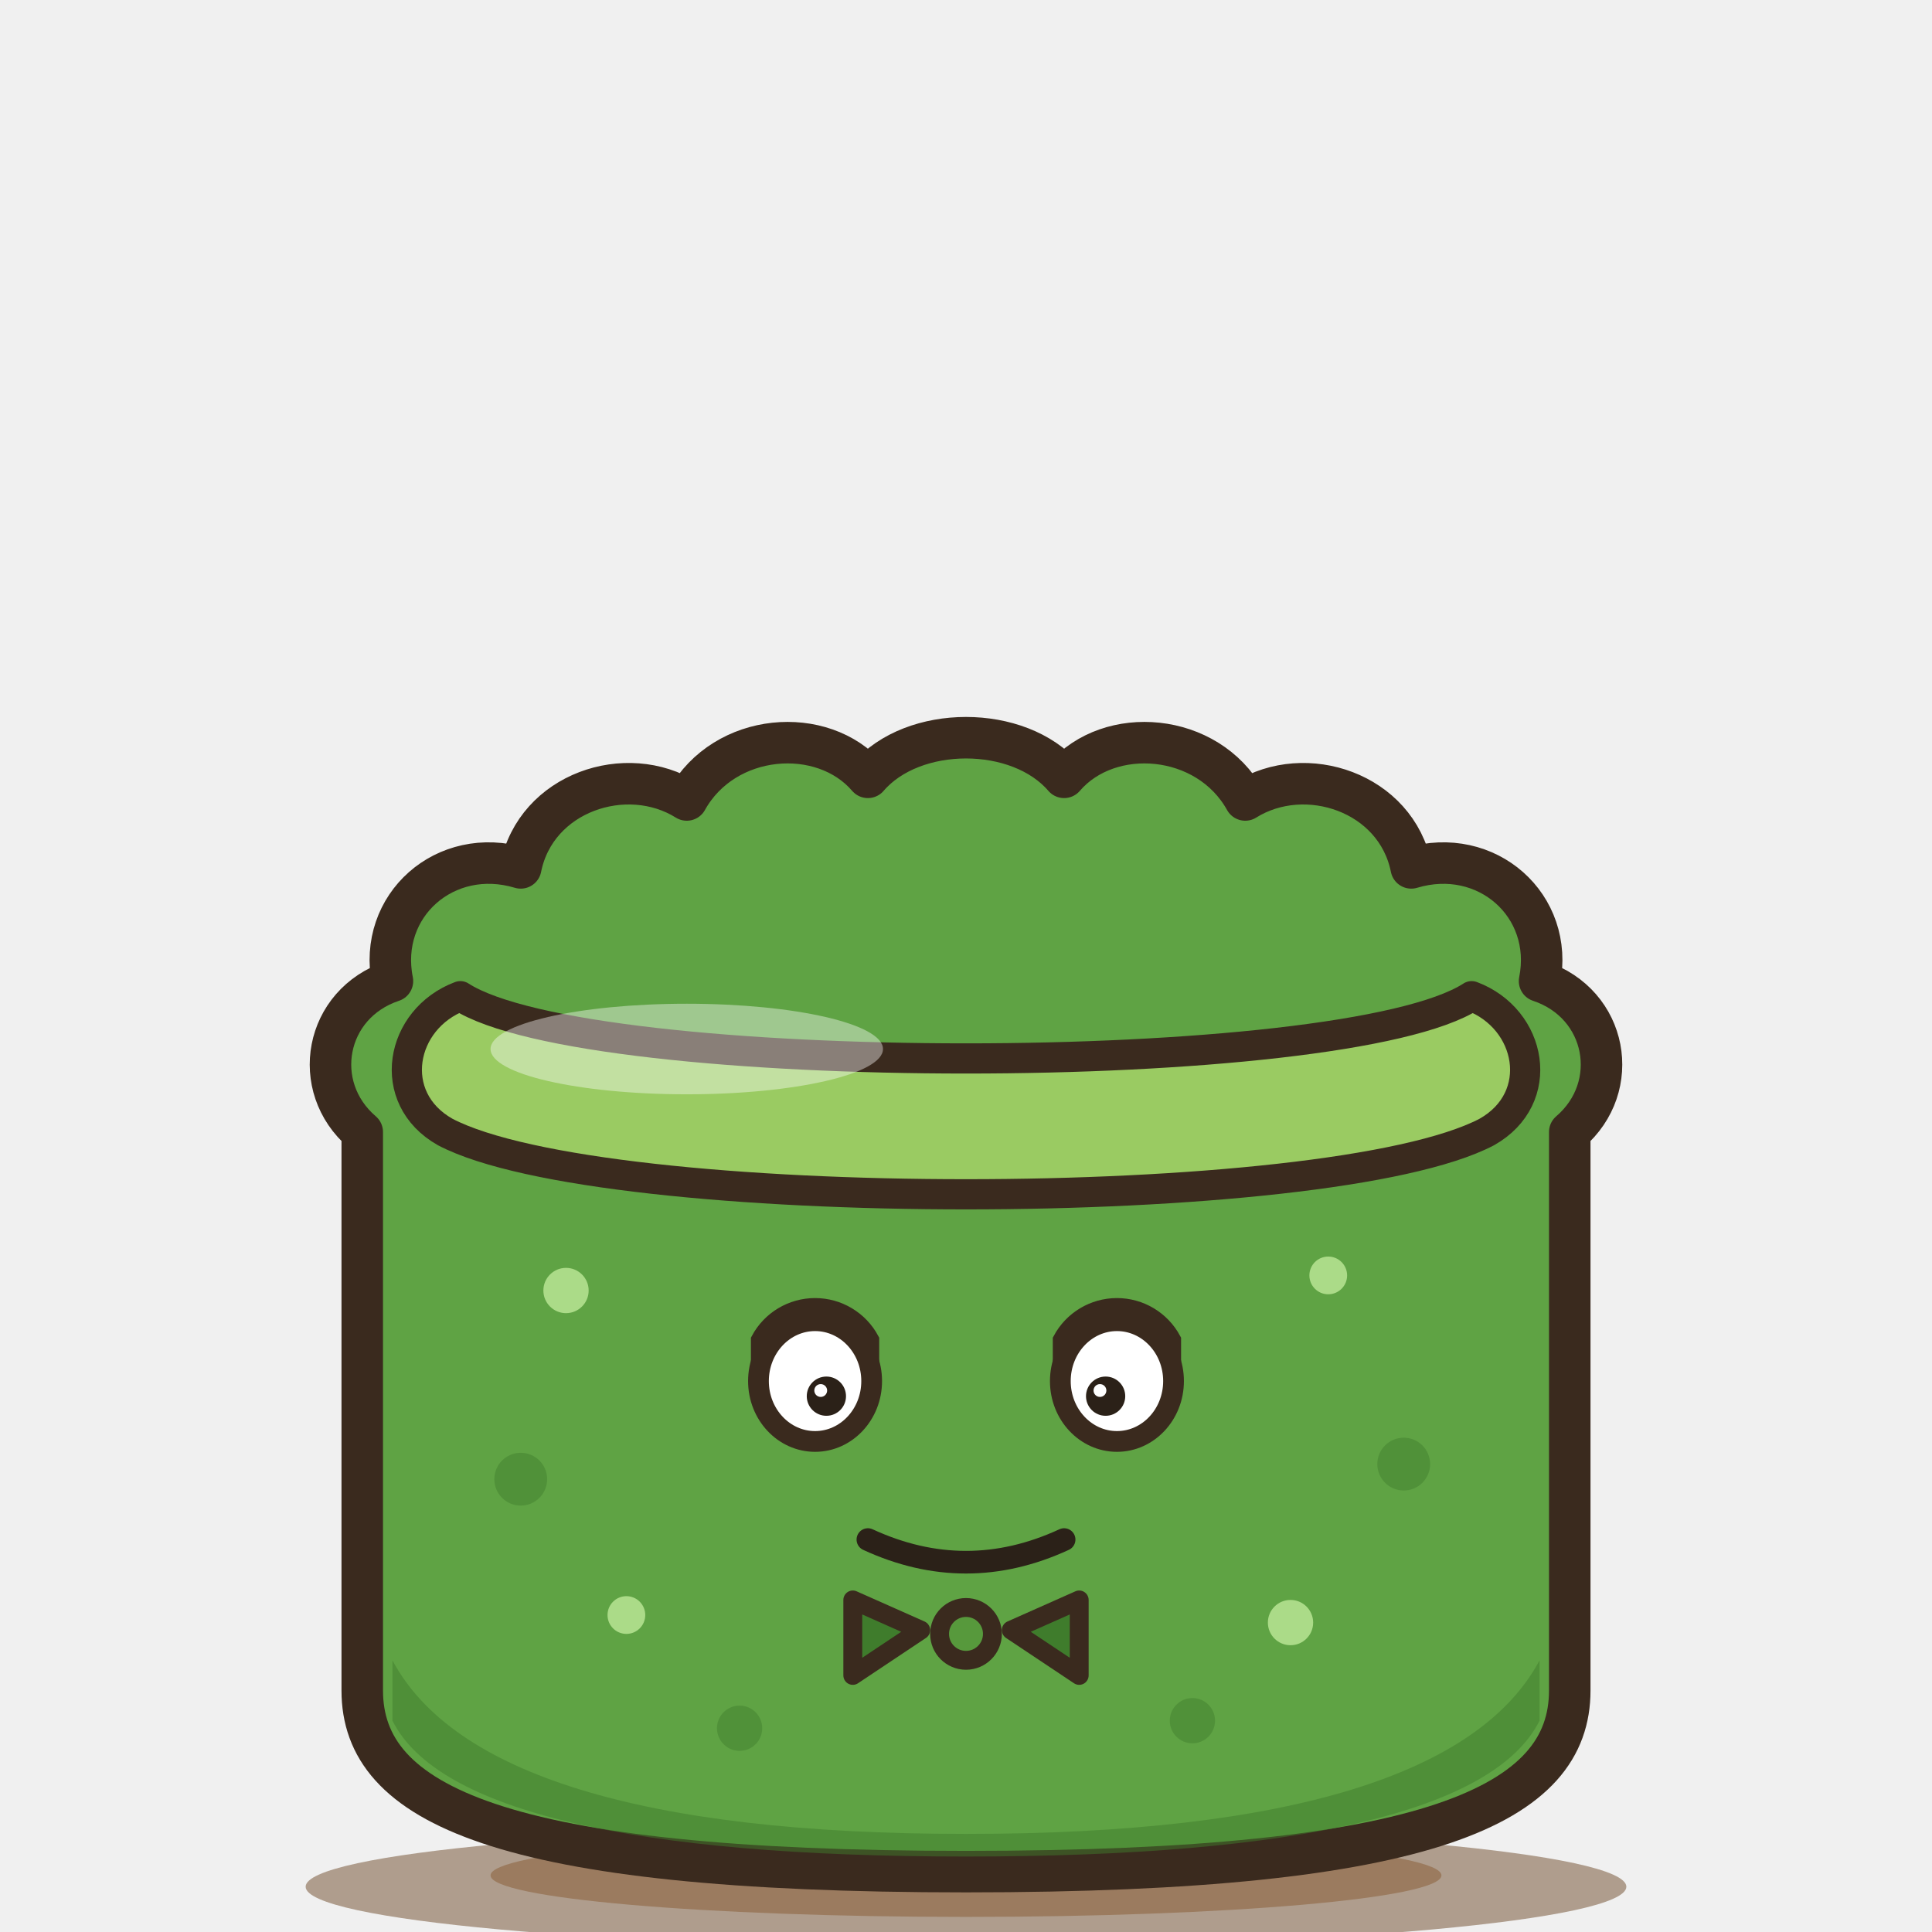
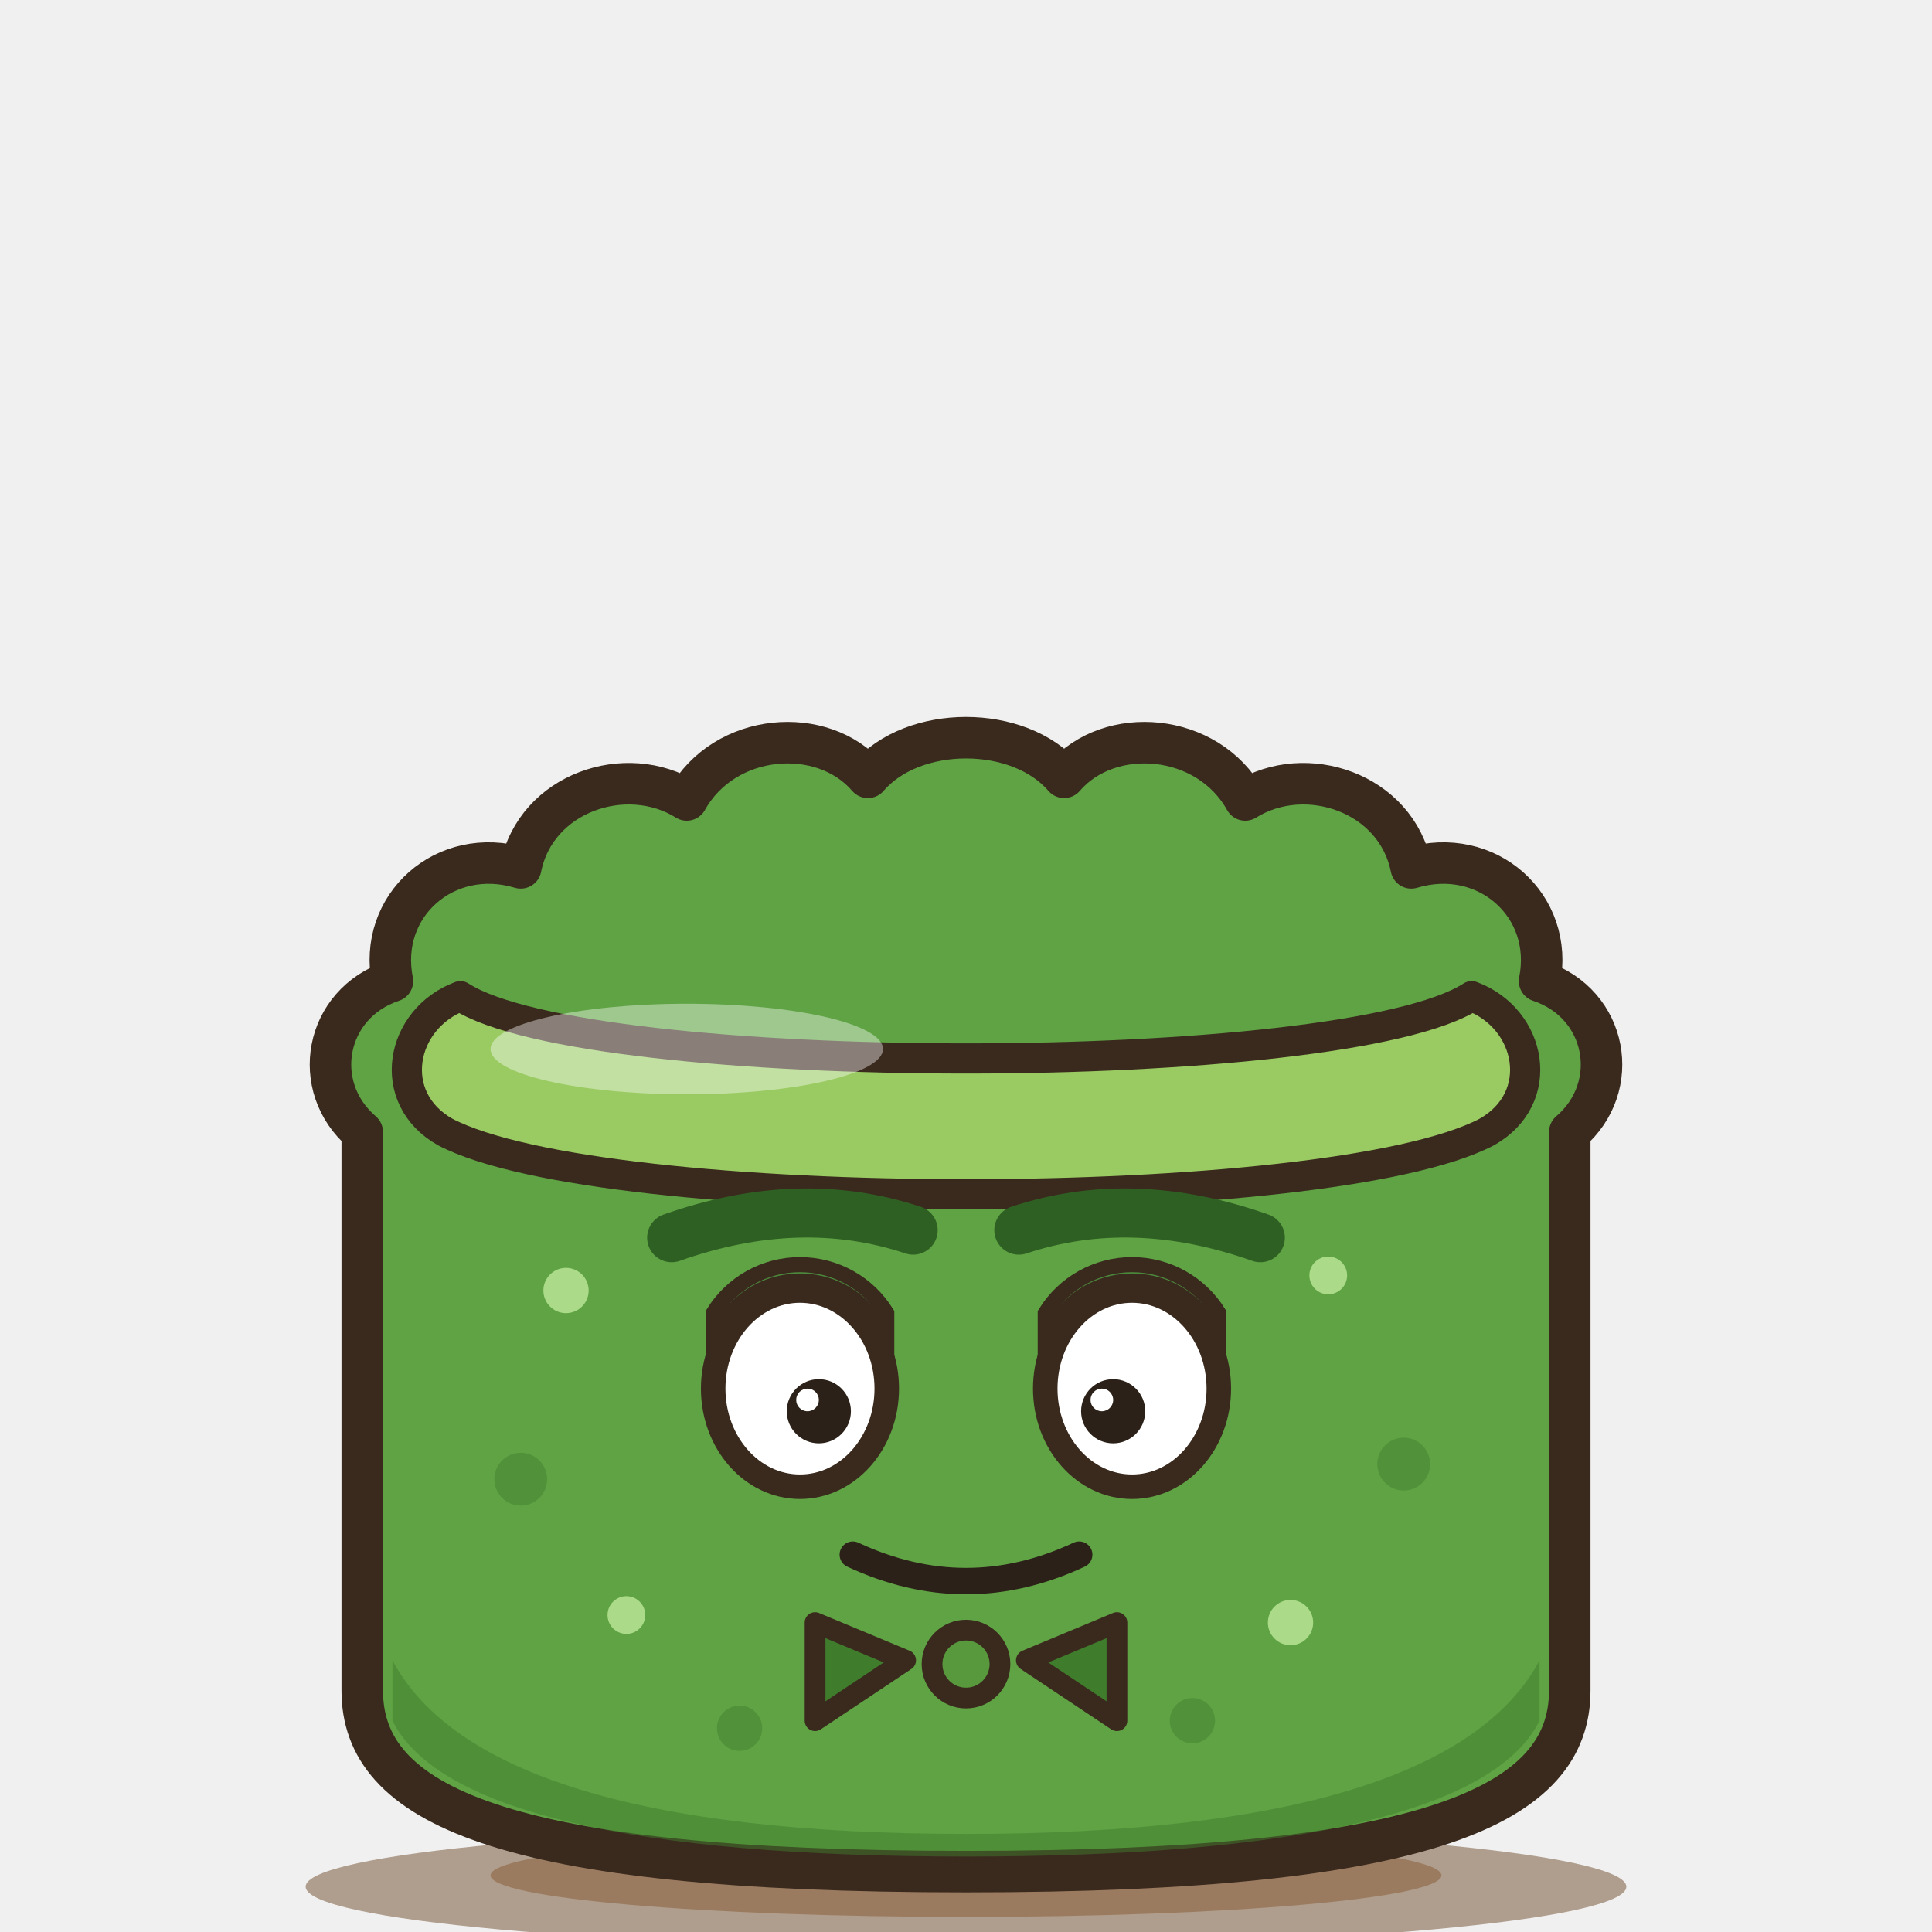
<svg xmlns="http://www.w3.org/2000/svg" width="512" height="512" viewBox="0 0 512 512">
  <defs />
  <ellipse cx="256" cy="500" rx="175" ry="16" fill="#6d4a2a" opacity="0.50" />
  <ellipse cx="256" cy="497" rx="126" ry="11" fill="#8a5f38" opacity="0.55" />
  <ellipse cx="248" cy="494" rx="70" ry="7" fill="#a4794e" opacity="0.45" />
  <path d="M96 300 C82 288 86 266 104 260 C100 240 118 224 138 230 C142 210 166 202 182 212 C192 194 218 192 230 206 C242 192 270 192 282 206 C294 192 320 194 330 212 C346 202 370 210 374 230 C394 224 412 240 408 260 C426 266 430 288 416 300 L416 448 C416 478 380 496 256 496 C132 496 96 478 96 448 Z" fill="#5FA344" stroke="#3A2A1E" stroke-width="11" stroke-linejoin="round" />
  <path d="M118 300 C160 322 352 322 394 300 C410 291 406 270 390 264 C356 286 156 286 122 264 C106 270 102 291 118 300 Z" fill="#9ACB62" stroke="#3A2A1E" stroke-width="8" stroke-linejoin="round" />
  <ellipse cx="182" cy="278" rx="52" ry="12" fill="#FFFFFF" opacity="0.4" />
  <path d="M104 440 C120 470 170 486 256 486 C342 486 392 470 408 440 L408 456 C396 480 344 492 256 492 C168 492 116 480 104 456 Z" fill="#3F7C2C" opacity="0.5" />
-   <ellipse cx="216" cy="366" rx="15" ry="16" fill="#FFFFFF" stroke="#3A2A1E" stroke-width="5.5" />
-   <ellipse cx="296" cy="366" rx="15" ry="16" fill="#FFFFFF" stroke="#3A2A1E" stroke-width="5.5" />
-   <path d="M201 362 A15 14 0 0 1 231 361 L231 355 A17 17 0 0 0 201 355 Z" fill="#4B8A3C" stroke="#3A2A1E" stroke-width="4" />
-   <path d="M281 362 A15 14 0 0 1 311 361 L311 355 A17 17 0 0 0 281 355 Z" fill="#4B8A3C" stroke="#3A2A1E" stroke-width="4" />
-   <circle cx="219" cy="370" r="5.2" fill="#2B2118" />
-   <circle cx="293" cy="370" r="5.2" fill="#2B2118" />
-   <circle cx="217.5" cy="368.5" r="1.7" fill="#FFFFFF" />
-   <circle cx="291.5" cy="368.5" r="1.7" fill="#FFFFFF" />
-   <path d="M230 408 Q256 420 282 408" stroke="#2B2118" stroke-width="6" fill="none" stroke-linecap="round" />
-   <path d="M244 432 L226 424 L226 444 Z" fill="#3F7C2C" stroke="#3A2A1E" stroke-width="5" stroke-linejoin="round" />
-   <path d="M268 432 L286 424 L286 444 Z" fill="#3F7C2C" stroke="#3A2A1E" stroke-width="5" stroke-linejoin="round" />
-   <circle cx="256" cy="433" r="7" fill="#57993C" stroke="#3A2A1E" stroke-width="5" />
+   <path d="M178 328 Q212 316 242 326" stroke="#2F6023" stroke-width="13" fill="none" stroke-linecap="round" />
+   <path d="M270 326 Q300 316 334 328" stroke="#2F6023" stroke-width="13" fill="none" stroke-linecap="round" />
+   <ellipse cx="212" cy="368" rx="23" ry="26" fill="#FFFFFF" stroke="#3A2A1E" stroke-width="6.5" />
+   <ellipse cx="300" cy="368" rx="23" ry="26" fill="#FFFFFF" stroke="#3A2A1E" stroke-width="6.5" />
+   <path d="M189 362 A23 22 0 0 1 235 361 L235 348 A27 27 0 0 0 189 348 Z" fill="#4B8A3C" stroke="#3A2A1E" stroke-width="4" />
+   <path d="M277 362 A23 22 0 0 1 323 361 L323 348 A27 27 0 0 0 277 348 Z" fill="#4B8A3C" stroke="#3A2A1E" stroke-width="4" />
+   <circle cx="217" cy="374" r="8.5" fill="#2B2118" />
+   <circle cx="295" cy="374" r="8.5" fill="#2B2118" />
+   <circle cx="214" cy="371" r="3" fill="#FFFFFF" />
+   <circle cx="292" cy="371" r="3" fill="#FFFFFF" />
+   <path d="M226 412 Q256 426 286 412" stroke="#2B2118" stroke-width="7" fill="none" stroke-linecap="round" />
+   <path d="M240 440 L216 430 L216 456 Z" fill="#3F7C2C" stroke="#3A2A1E" stroke-width="5.5" stroke-linejoin="round" />
+   <path d="M272 440 L296 430 L296 456 Z" fill="#3F7C2C" stroke="#3A2A1E" stroke-width="5.5" stroke-linejoin="round" />
+   <circle cx="256" cy="441" r="9" fill="#57993C" stroke="#3A2A1E" stroke-width="5.5" />
  <g fill="#B8E594" opacity="0.85">
    <circle cx="150" cy="342" r="6" />
    <circle cx="352" cy="338" r="5" />
    <circle cx="166" cy="428" r="5" />
    <circle cx="342" cy="430" r="6" />
  </g>
  <g fill="#3F7C2C" opacity="0.45">
    <circle cx="138" cy="392" r="7" />
    <circle cx="372" cy="388" r="7" />
    <circle cx="316" cy="456" r="6" />
    <circle cx="196" cy="458" r="6" />
  </g>
</svg>
